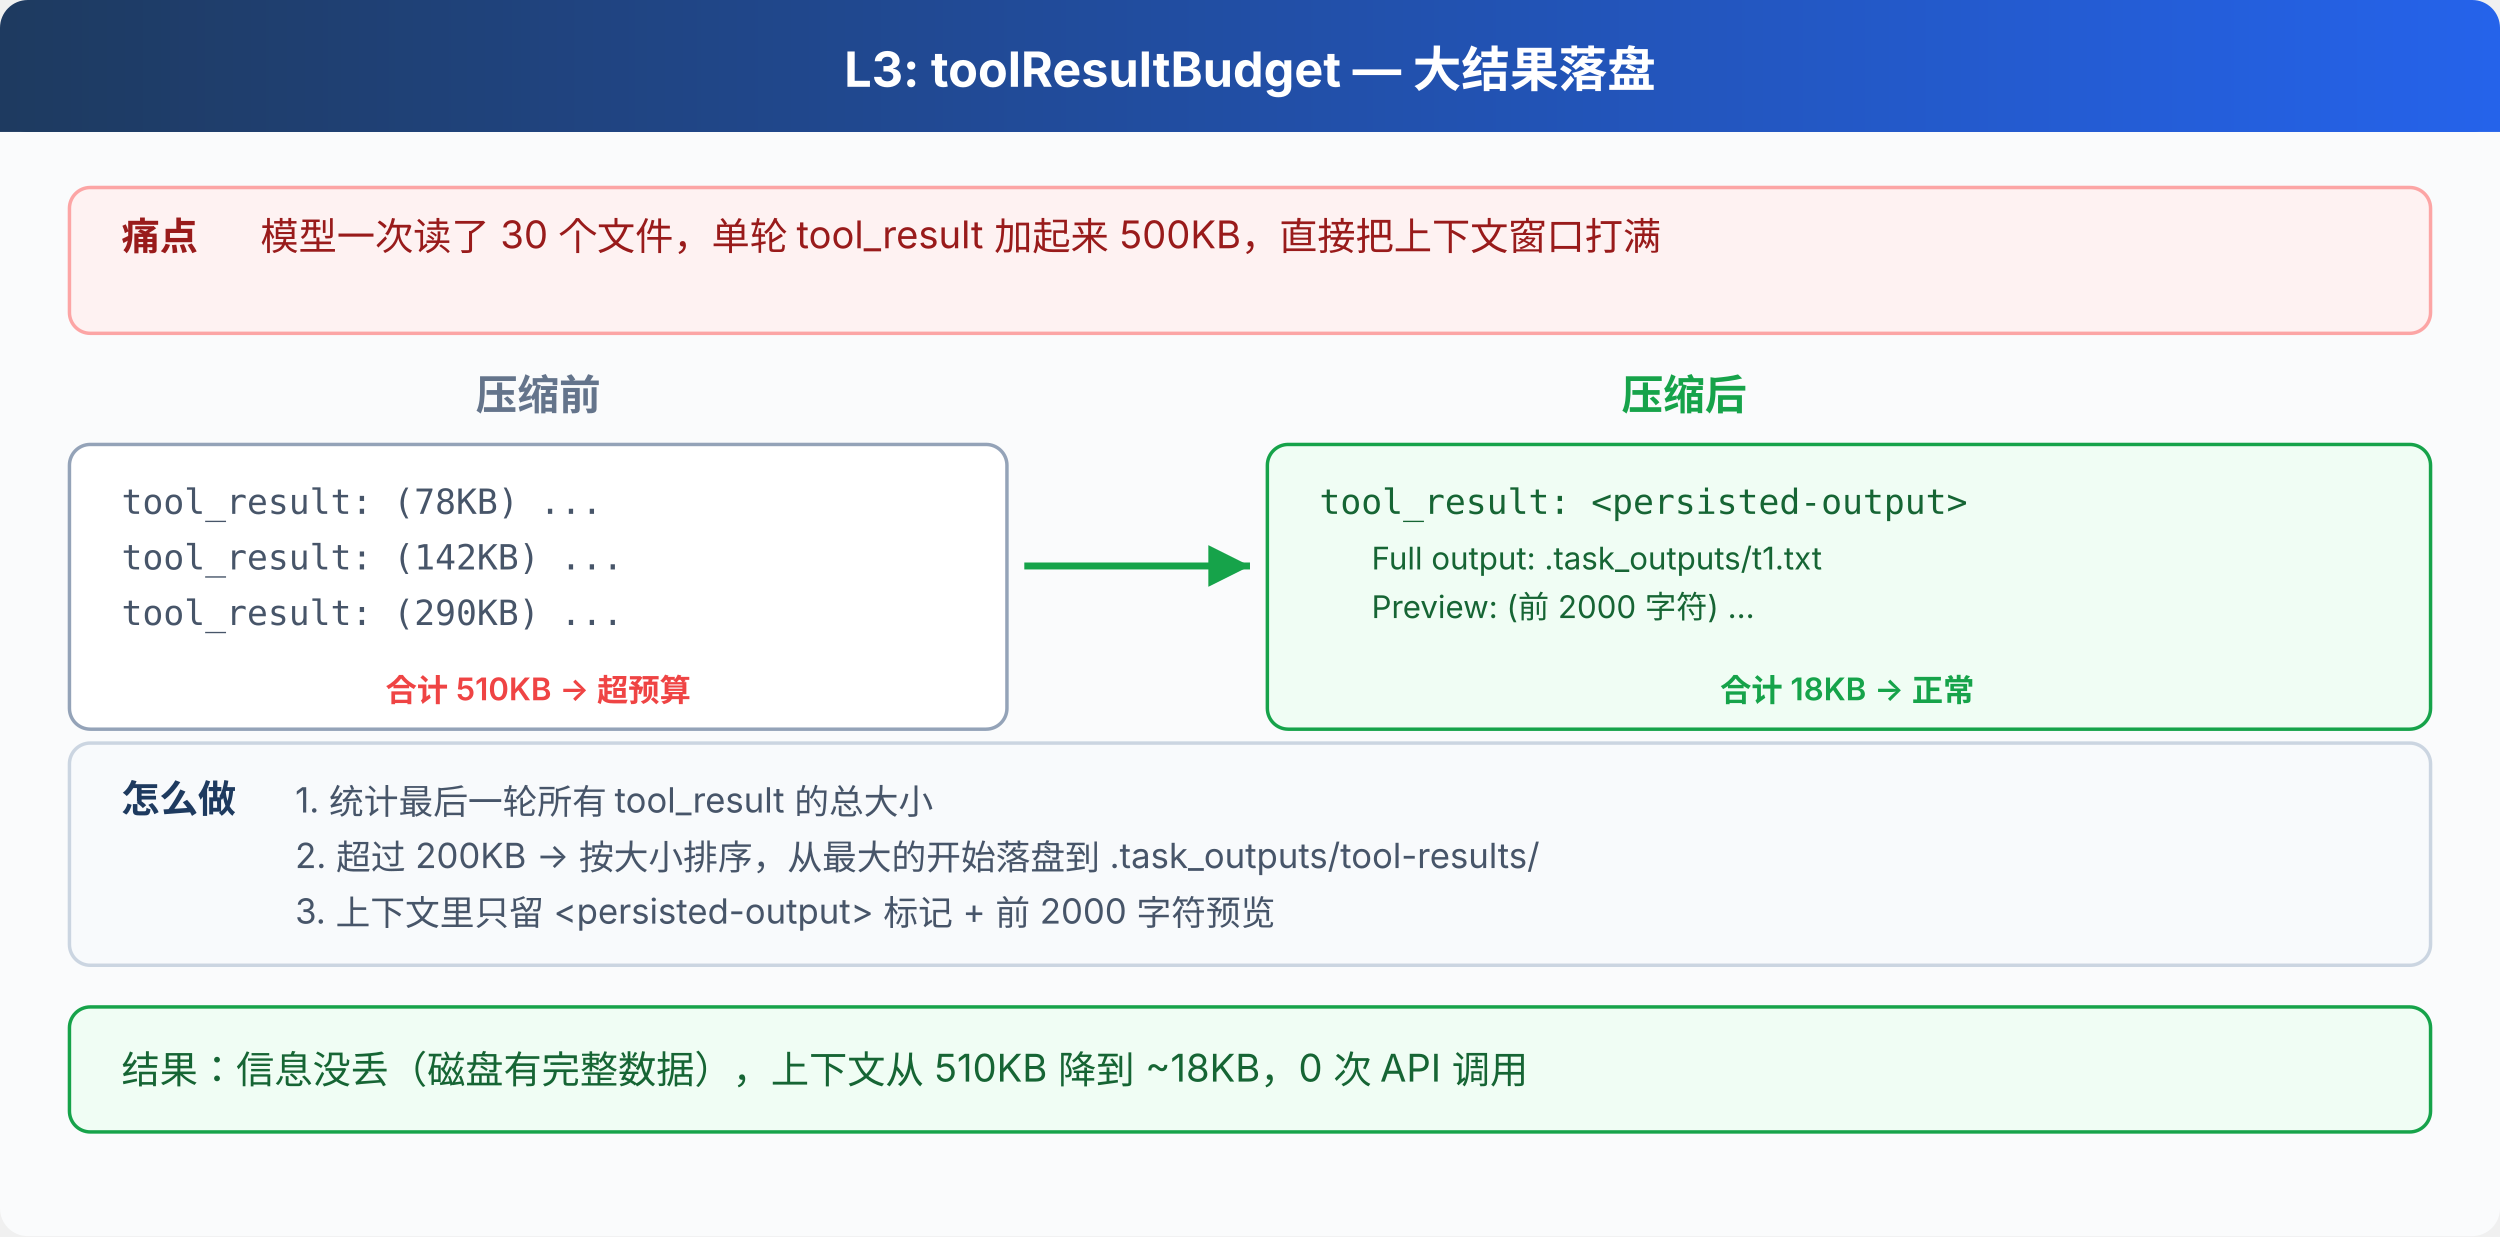
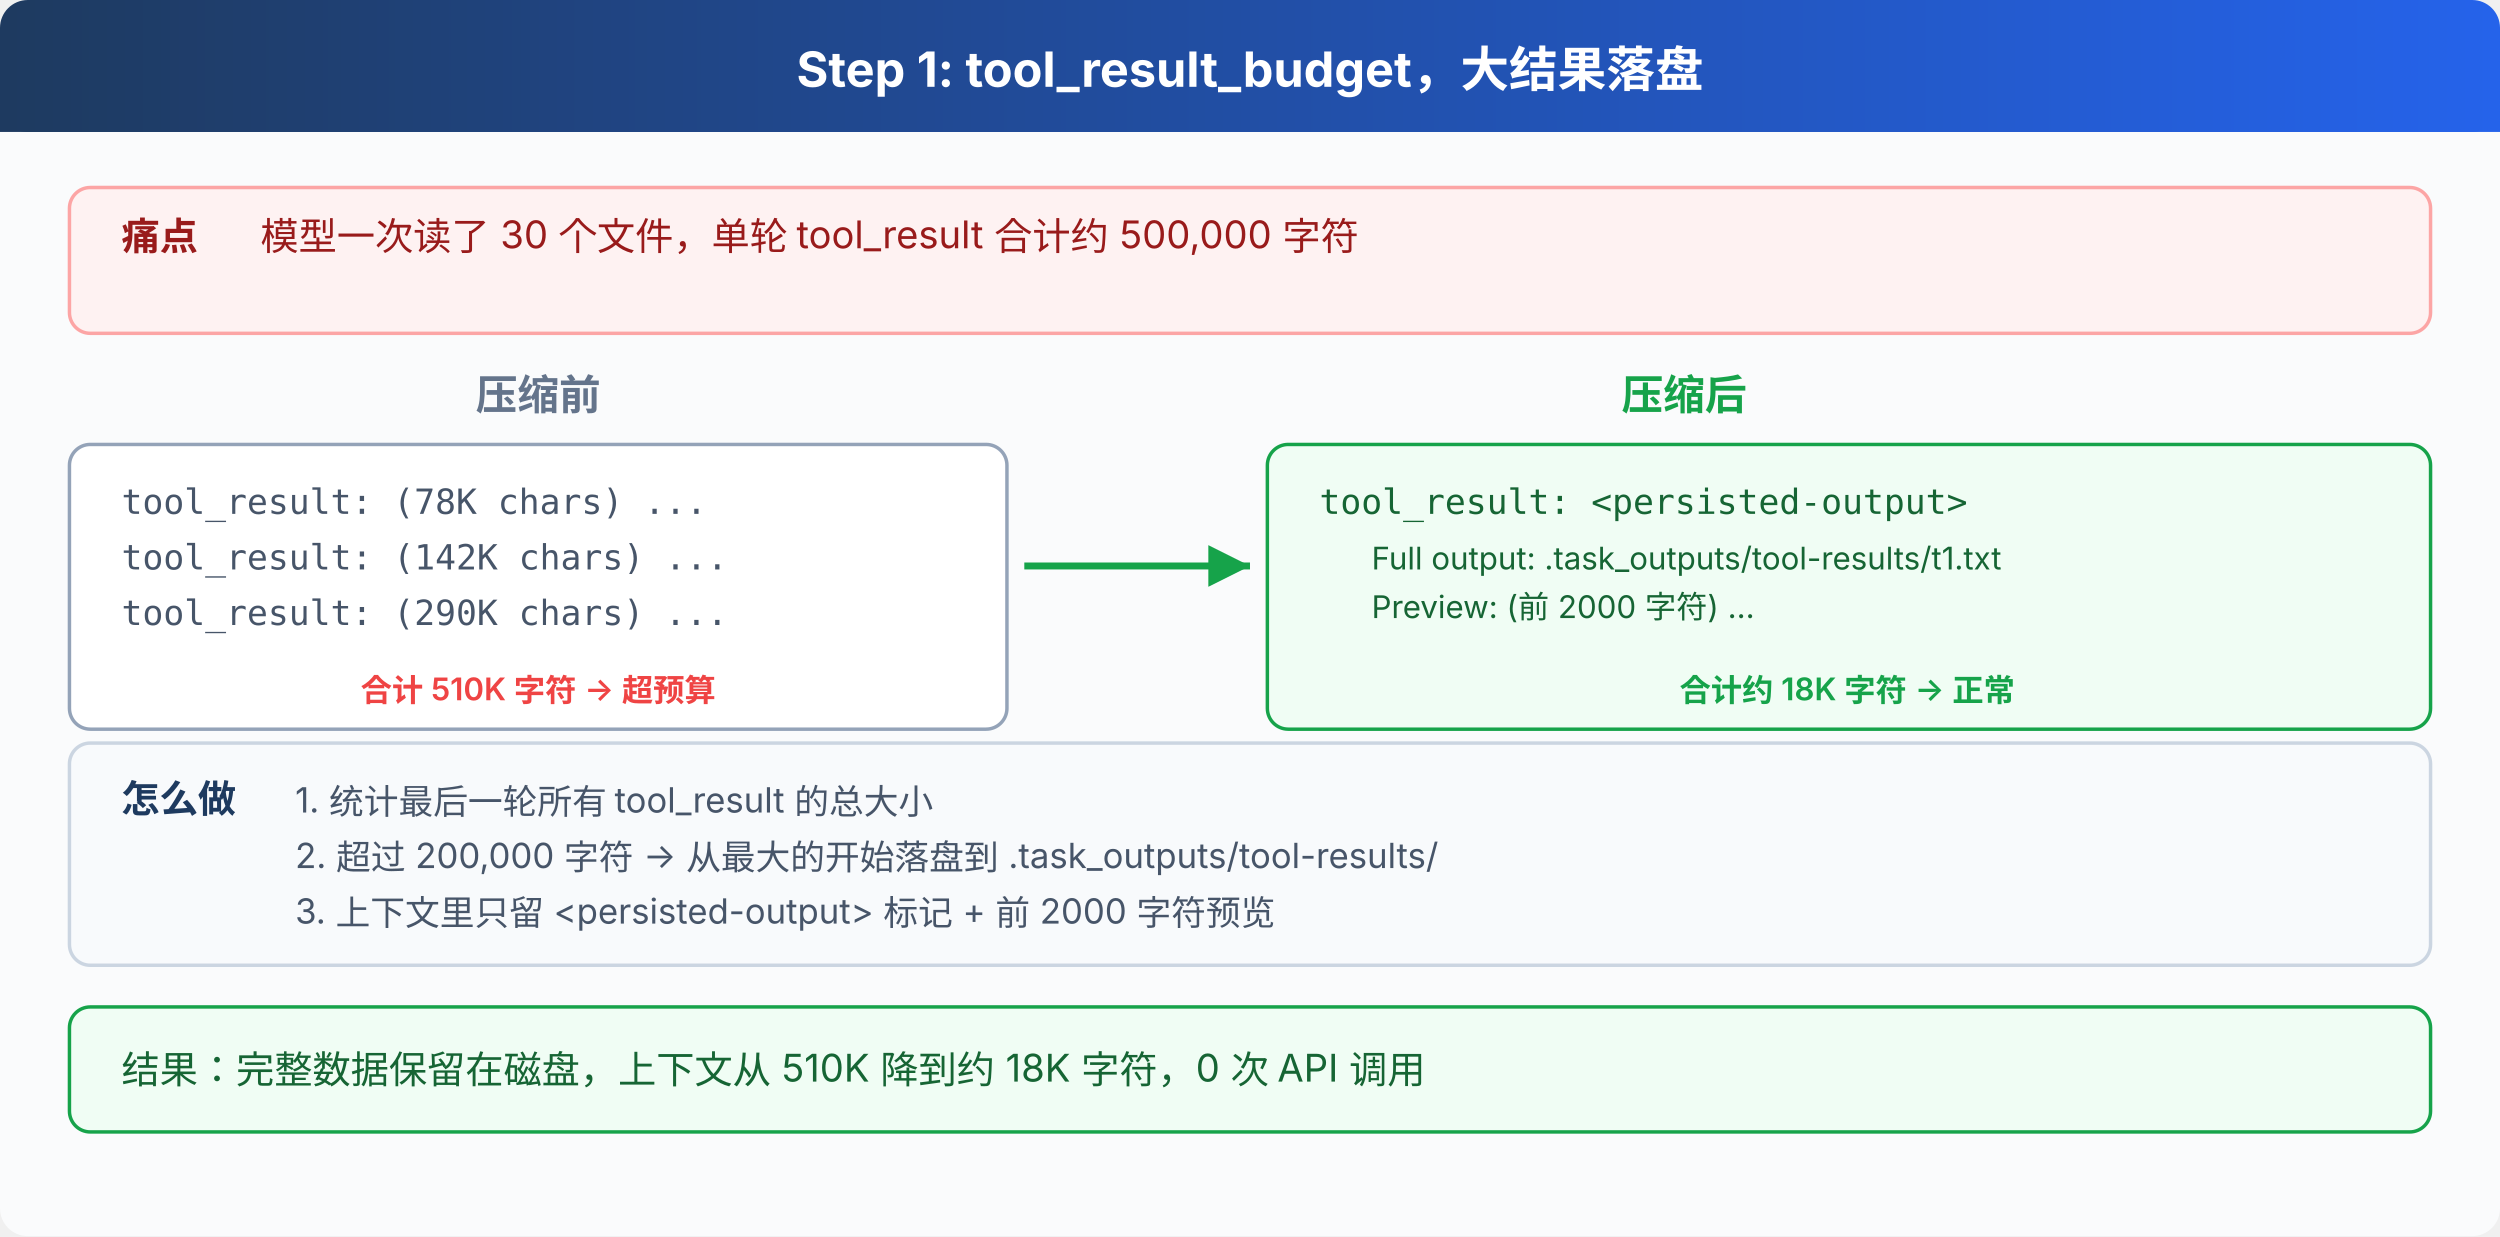
<svg xmlns="http://www.w3.org/2000/svg" viewBox="0 0 720 356" font-family="system-ui, -apple-system, sans-serif">
  <defs>
    <linearGradient id="header" x1="0" y1="0" x2="1" y2="0">
      <stop offset="0%" stop-color="#1e3a5f" />
      <stop offset="100%" stop-color="#2563eb" />
    </linearGradient>
    <marker id="arrow" viewBox="0 0 10 10" refX="10" refY="5" markerWidth="6" markerHeight="6" orient="auto-start-reverse">
      <path d="M 0 0 L 10 5 L 0 10 z" fill="#16a34a" />
    </marker>
  </defs>
  <rect width="720" height="356" fill="#fafbfc" rx="8" />
  <rect x="0" y="0" width="720" height="38" fill="url(#header)" rx="8" />
  <rect x="0" y="30" width="720" height="8" fill="url(#header)" />
-   <text x="360" y="25" fill="#fff" font-size="14" font-weight="700" text-anchor="middle">L3: toolResultBudget — 大结果落盘</text>
+   <text x="360" y="25" fill="#fff" font-size="14" font-weight="700" text-anchor="middle">Step 1: tool_result_budget，大结果落盘</text>
  <rect x="20" y="54" width="680" height="42" rx="6" fill="#fef2f2" stroke="#fca5a5" stroke-width="1" />
  <text x="35" y="72" fill="#991b1b" font-size="11" font-weight="600">痛点</text>
-   <text x="75" y="72" fill="#991b1b" font-size="11">模型一次读了 30 个文件，单轮 tool_result 加起来 500KB，直接把上下文窗口打满</text>
+   <text x="75" y="72" fill="#991b1b" font-size="11">模型一次读了 30 个文件，单轮 tool_result 合计约 500,000 字符</text>
  <text x="155" y="118" fill="#64748b" font-size="12" font-weight="600" text-anchor="middle">压缩前</text>
  <rect x="20" y="128" width="270" height="82" rx="6" fill="#fff" stroke="#94a3b8" stroke-width="1" />
-   <text x="35" y="148" fill="#475569" font-size="10" font-family="monospace">tool_result: (78KB)  ...</text>
-   <text x="35" y="164" fill="#475569" font-size="10" font-family="monospace">tool_result: (142KB) ...</text>
-   <text x="35" y="180" fill="#475569" font-size="10" font-family="monospace">tool_result: (290KB) ...</text>
-   <text x="155" y="202" fill="#ef4444" font-size="9" font-weight="600" text-anchor="middle">合计 510KB → 超预算</text>
+   <text x="35" y="148" fill="#475569" font-size="10" font-family="monospace">tool_result: (78K chars)  ...</text>
+   <text x="35" y="164" fill="#475569" font-size="10" font-family="monospace">tool_result: (142K chars) ...</text>
+   <text x="35" y="180" fill="#475569" font-size="10" font-family="monospace">tool_result: (290K chars) ...</text>
+   <text x="155" y="202" fill="#ef4444" font-size="9" font-weight="600" text-anchor="middle">合计 510K 字符 → 超预算</text>
  <line x1="295" y1="163" x2="360" y2="163" stroke="#16a34a" stroke-width="2" marker-end="url(#arrow)" />
  <text x="485" y="118" fill="#16a34a" font-size="12" font-weight="600" text-anchor="middle">压缩后</text>
  <rect x="365" y="128" width="335" height="82" rx="6" fill="#f0fdf4" stroke="#16a34a" stroke-width="1" />
  <text x="380" y="148" fill="#166534" font-size="10" font-family="monospace">tool_result: &lt;persisted-output&gt;</text>
-   <text x="395" y="164" fill="#166534" font-size="9">Full output: .task_outputs/t1.txt</text>
+   <text x="395" y="164" fill="#166534" font-size="9">Full output: .task_outputs/tool-results/t1.txt</text>
  <text x="395" y="178" fill="#166534" font-size="9">Preview: (前 2000 字符) ...</text>
-   <text x="532" y="202" fill="#16a34a" font-size="9" font-weight="600" text-anchor="middle">合计 18KB → 正常</text>
+   <text x="532" y="202" fill="#16a34a" font-size="9" font-weight="600" text-anchor="middle">合计约 18K 字符 → 正常</text>
  <rect x="20" y="214" width="680" height="64" rx="6" fill="#f8fafc" stroke="#cbd5e1" stroke-width="1" />
  <text x="35" y="234" fill="#1e3a5f" font-size="11" font-weight="600">怎么做</text>
  <text x="85" y="234" fill="#475569" font-size="10">1. 统计最后一轮所有 tool_result 的总大小</text>
-   <text x="85" y="250" fill="#475569" font-size="10">2. 超过 200KB → 按大小排序，从最大的开始落盘到 .task_outputs/tool-results/</text>
+   <text x="85" y="250" fill="#475569" font-size="10">2. 超过 200,000 字符 → 从最大的开始落盘到 .task_outputs/tool-results/</text>
  <text x="85" y="266" fill="#475569" font-size="10">3. 上下文里只留 &lt;persisted-output&gt; 标记 + 前 2000 字符预览</text>
  <rect x="20" y="290" width="680" height="36" rx="6" fill="#f0fdf4" stroke="#16a34a" stroke-width="1" />
-   <text x="35" y="312" fill="#166534" font-size="11">结果：信息没丢（磁盘有完整数据），上下文从 510KB 降到 ~18KB，0 次 API 调用</text>
+   <text x="35" y="312" fill="#166534" font-size="11">结果：完整数据保留在磁盘，上下文从 510K 降到约 18K 字符，0 次 API 调用</text>
</svg>
